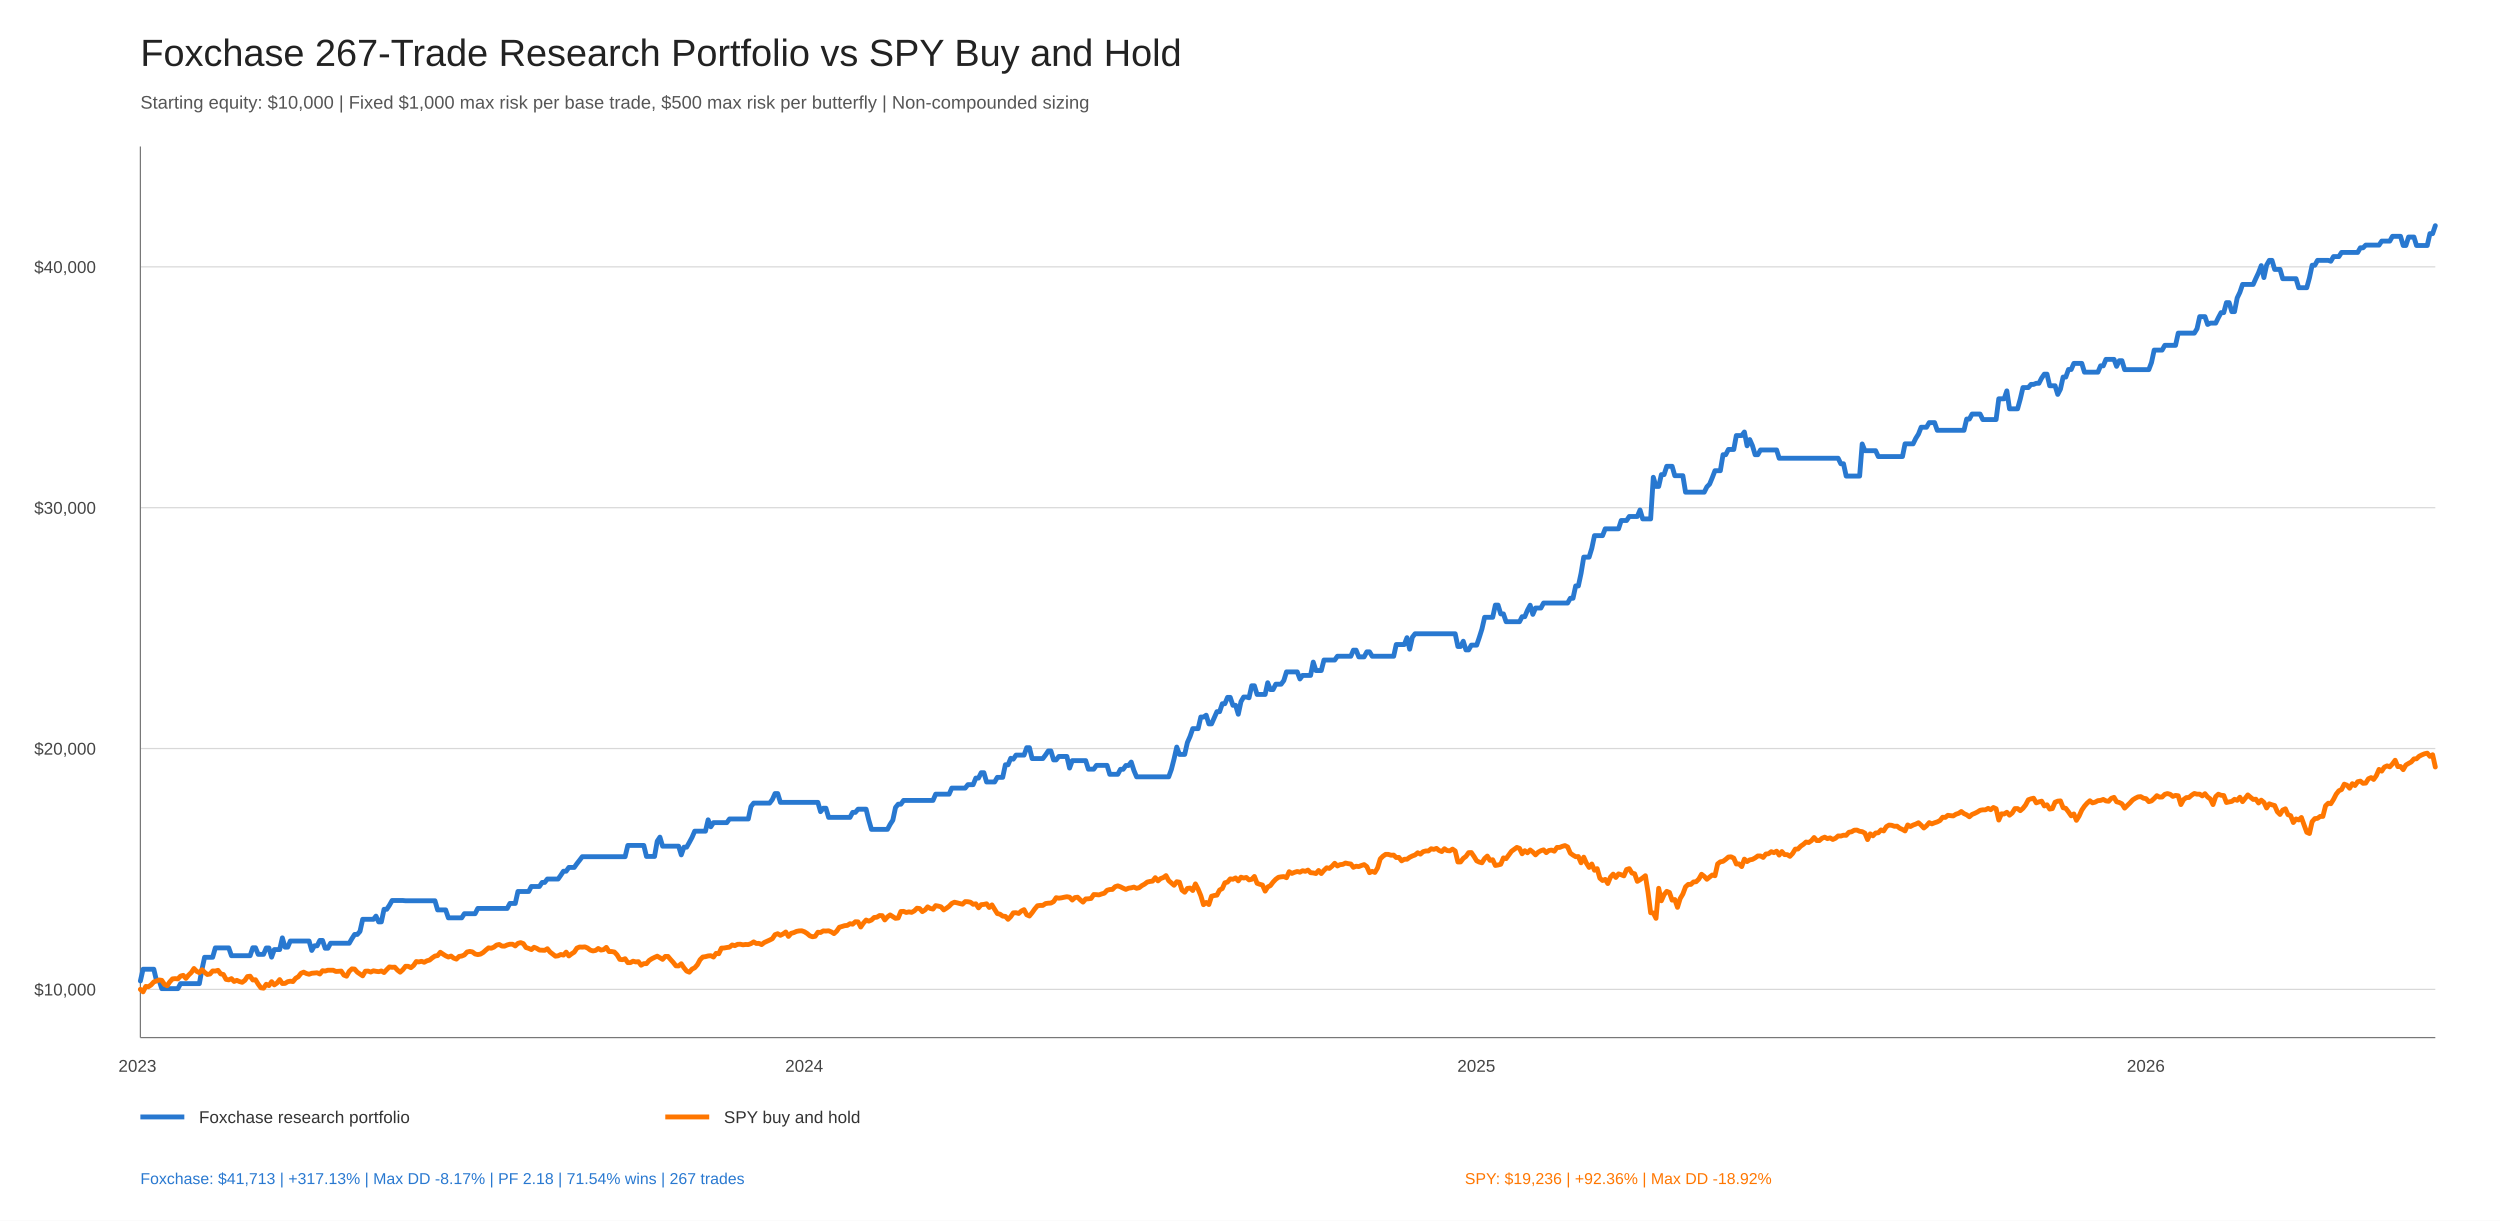
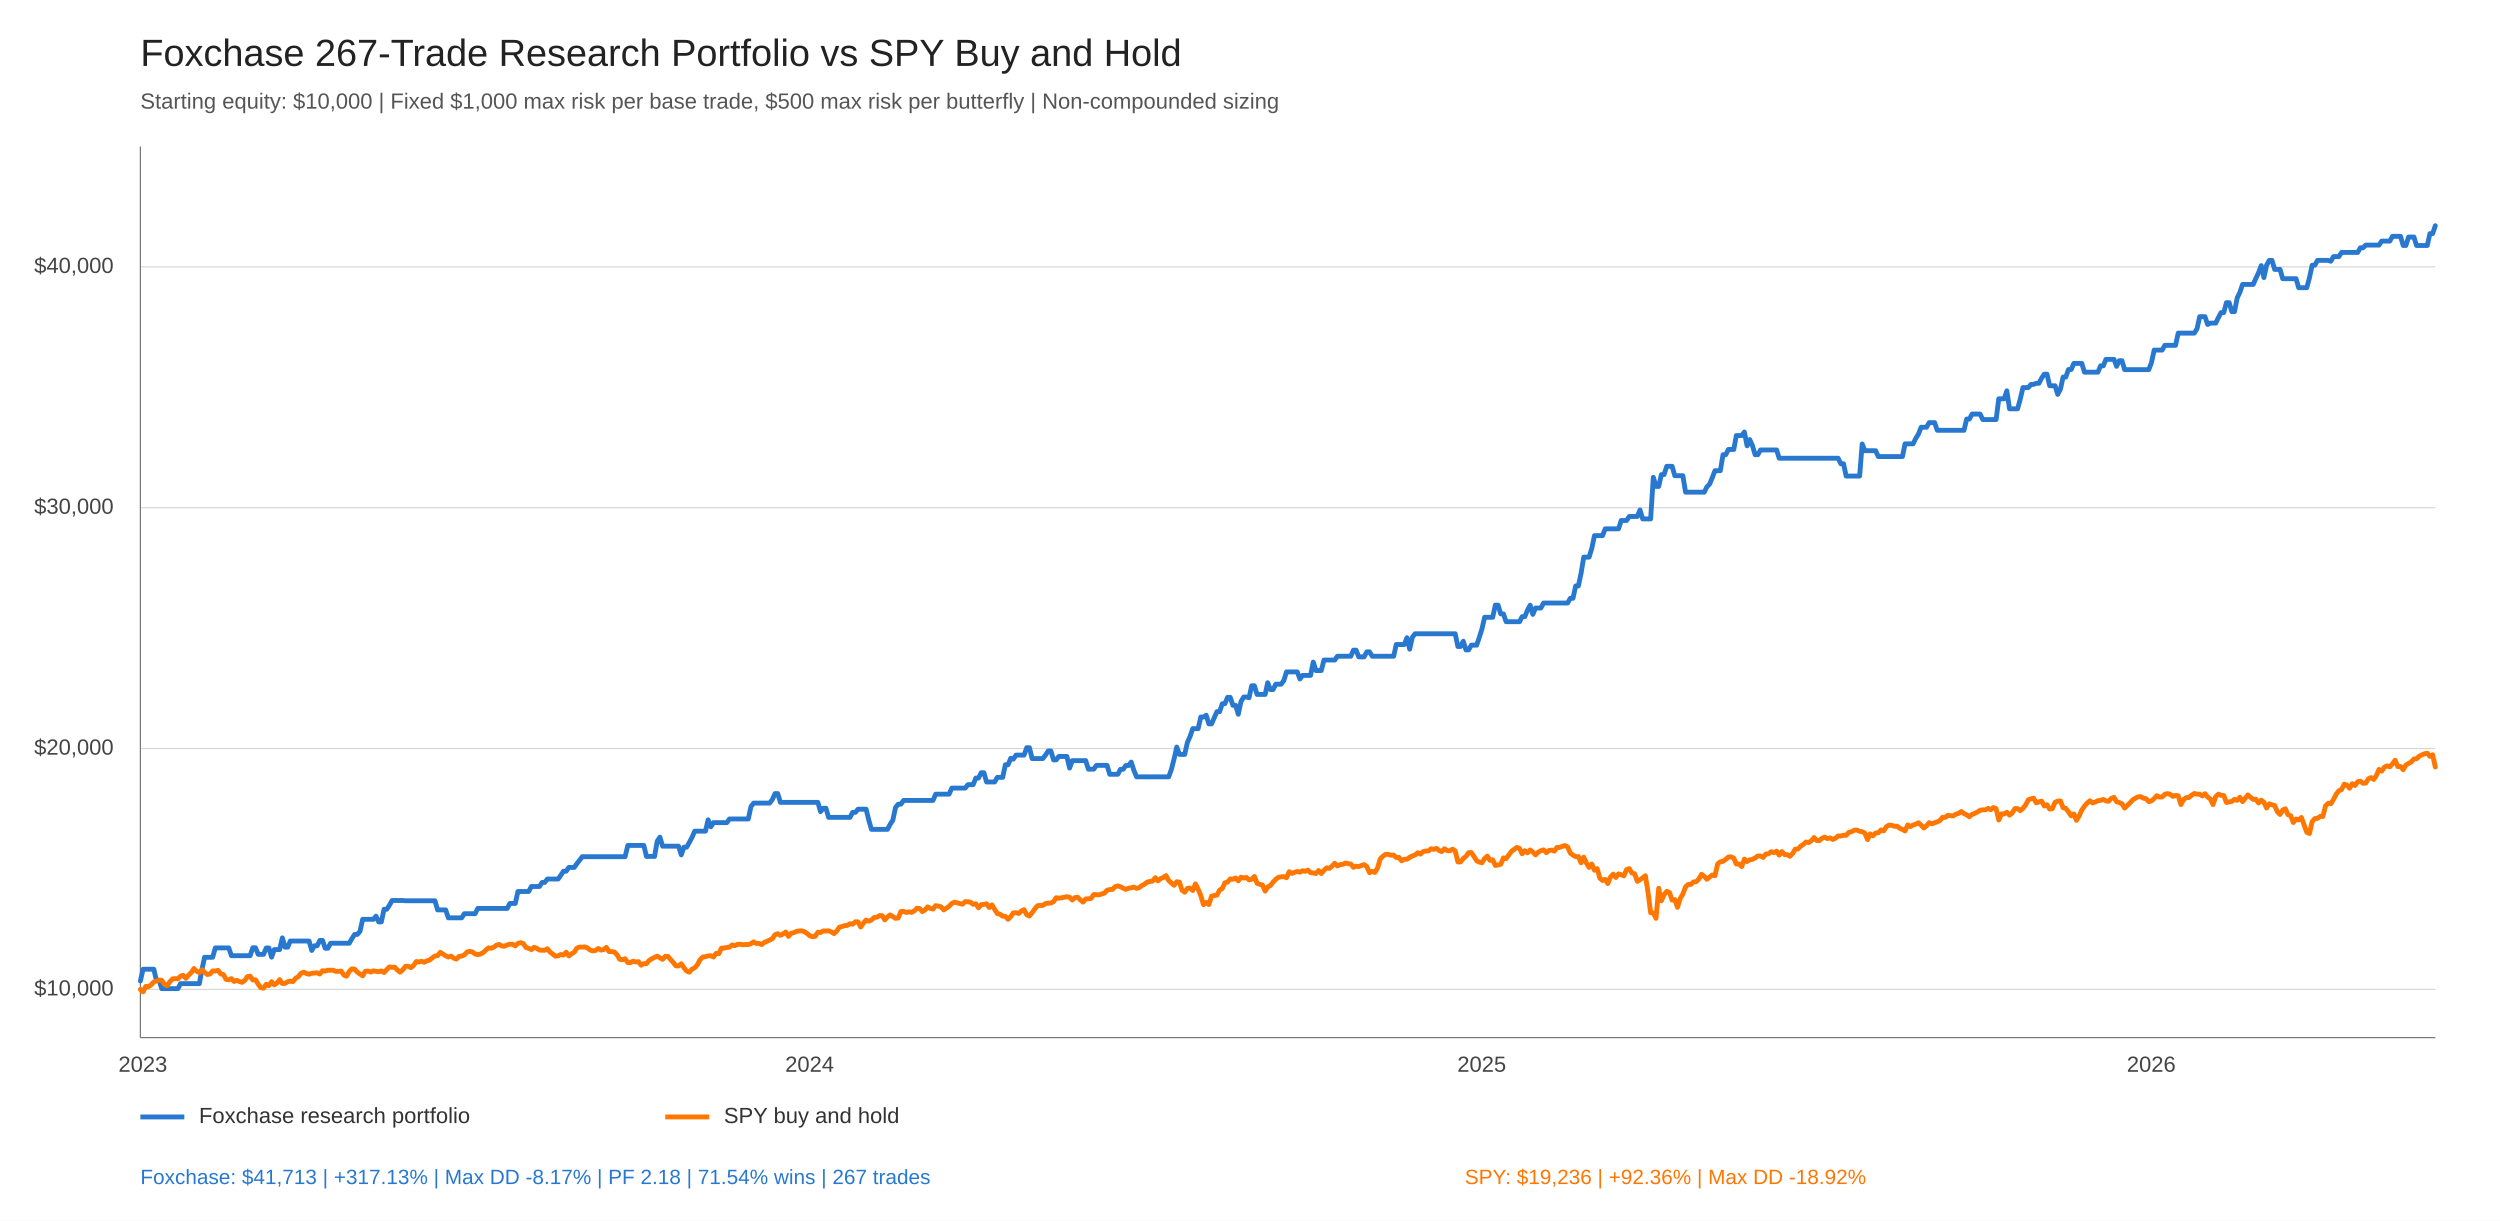
<svg xmlns="http://www.w3.org/2000/svg" width="2048" height="1000" viewBox="0 0 2048 1000">
  <rect width="100%" height="100%" fill="white" />
  <text x="115" y="54" font-family="Arial, Helvetica, sans-serif" font-size="31" fill="#222">Foxchase 267-Trade Research Portfolio vs SPY Buy and Hold</text>
-   <text x="115" y="89" font-family="Arial, Helvetica, sans-serif" font-size="15" fill="#555">Starting equity: $10,000 | Fixed $1,000 max risk per base trade, $500 max risk per butterfly | Non-compounded sizing</text>
+   <text x="115" y="89" font-family="Arial, Helvetica, sans-serif" font-size="18" fill="#555">Starting equity: $10,000 | Fixed $1,000 max risk per base trade, $500 max risk per butterfly | Non-compounded sizing</text>
  <line x1="115" y1="810.5" x2="1995" y2="810.5" stroke="#d8d8d8" stroke-width="1" />
-   <text x="28" y="815.5" font-family="Arial, Helvetica, sans-serif" font-size="14" fill="#444">$10,000</text>
+   <text x="28" y="815.5" font-family="Arial, Helvetica, sans-serif" font-size="18" fill="#444">$10,000</text>
  <line x1="115" y1="613.2" x2="1995" y2="613.2" stroke="#d8d8d8" stroke-width="1" />
-   <text x="28" y="618.2" font-family="Arial, Helvetica, sans-serif" font-size="14" fill="#444">$20,000</text>
+   <text x="28" y="618.2" font-family="Arial, Helvetica, sans-serif" font-size="18" fill="#444">$20,000</text>
  <line x1="115" y1="415.9" x2="1995" y2="415.9" stroke="#d8d8d8" stroke-width="1" />
-   <text x="28" y="420.9" font-family="Arial, Helvetica, sans-serif" font-size="14" fill="#444">$30,000</text>
+   <text x="28" y="420.9" font-family="Arial, Helvetica, sans-serif" font-size="18" fill="#444">$30,000</text>
  <line x1="115" y1="218.6" x2="1995" y2="218.6" stroke="#d8d8d8" stroke-width="1" />
-   <text x="28" y="223.6" font-family="Arial, Helvetica, sans-serif" font-size="14" fill="#444">$40,000</text>
+   <text x="28" y="223.6" font-family="Arial, Helvetica, sans-serif" font-size="18" fill="#444">$40,000</text>
  <line x1="115" y1="120" x2="115" y2="850" stroke="#777" />
  <line x1="115" y1="850" x2="1995" y2="850" stroke="#777" />
-   <text x="97.0" y="878" font-family="Arial, Helvetica, sans-serif" font-size="14" fill="#444">2023</text>
-   <text x="643.2" y="878" font-family="Arial, Helvetica, sans-serif" font-size="14" fill="#444">2024</text>
-   <text x="1193.8" y="878" font-family="Arial, Helvetica, sans-serif" font-size="14" fill="#444">2025</text>
-   <text x="1742.3" y="878" font-family="Arial, Helvetica, sans-serif" font-size="14" fill="#444">2026</text>
+   <text x="97.0" y="878" font-family="Arial, Helvetica, sans-serif" font-size="18" fill="#444">2023</text>
+   <text x="643.2" y="878" font-family="Arial, Helvetica, sans-serif" font-size="18" fill="#444">2024</text>
+   <text x="1193.8" y="878" font-family="Arial, Helvetica, sans-serif" font-size="18" fill="#444">2025</text>
+   <text x="1742.3" y="878" font-family="Arial, Helvetica, sans-serif" font-size="18" fill="#444">2026</text>
  <polyline points="115.0,803.6 117.2,794.0 119.4,794.0 121.6,794.0 123.8,794.0 126.0,794.0 128.2,803.3 130.4,803.3 132.5,809.9 134.7,809.9 136.9,809.9 139.1,809.9 141.3,809.9 143.5,809.9 145.7,809.9 147.9,805.8 150.1,805.8 152.3,805.8 154.5,805.8 156.7,805.8 158.9,805.8 161.1,805.8 163.3,805.8 165.5,793.9 167.6,784.2 169.8,784.2 172.0,784.2 174.2,784.2 176.4,776.5 178.6,776.5 180.8,776.5 183.0,776.5 185.2,776.5 187.4,776.5 189.6,782.9 191.8,782.9 194.0,782.9 196.2,782.9 198.4,782.9 200.6,782.9 202.7,782.9 204.9,782.9 207.1,776.4 209.3,776.4 211.5,781.8 213.7,781.8 215.9,781.8 218.1,776.6 220.3,776.6 222.5,784.1 224.7,777.9 226.9,777.9 229.1,777.9 231.3,768.3 233.5,775.9 235.7,775.9 237.8,770.9 240.0,770.9 242.2,770.9 244.4,770.9 246.6,770.9 248.8,770.9 251.0,770.9 253.2,770.9 255.4,778.6 257.6,774.8 259.8,774.8 262.0,770.4 264.2,770.4 266.4,776.8 268.6,776.8 270.8,772.7 272.9,772.7 275.1,772.7 277.3,772.7 279.5,772.7 281.7,772.7 283.9,772.7 286.1,772.7 288.3,768.9 290.5,765.5 292.7,765.5 294.9,763.0 297.1,753.1 299.3,753.1 301.5,753.1 303.7,753.1 305.9,753.1 308.0,750.5 310.2,755.2 312.4,755.2 314.6,744.9 316.8,744.9 319.0,741.6 321.2,737.7 323.4,737.7 325.6,737.7 327.8,737.7 330.0,737.7 332.2,737.9 334.4,737.9 336.6,737.9 338.8,737.9 341.0,737.9 343.1,737.9 345.3,737.9 347.5,737.9 349.7,737.9 351.9,737.9 354.1,737.9 356.3,737.9 358.5,745.4 360.7,745.4 362.9,745.4 365.1,745.4 367.3,751.9 369.5,751.9 371.7,751.9 373.9,751.9 376.1,751.9 378.2,751.9 380.4,748.5 382.6,748.5 384.8,748.5 387.0,748.5 389.2,748.5 391.4,744.2 393.6,744.2 395.8,744.2 398.0,744.2 400.2,744.2 402.4,744.2 404.6,744.2 406.8,744.2 409.0,744.2 411.1,744.2 413.3,744.2 415.5,744.2 417.7,740.1 419.9,740.1 422.1,740.1 424.3,730.3 426.5,730.3 428.7,730.3 430.9,730.3 433.1,730.3 435.3,726.2 437.5,726.2 439.7,726.2 441.9,726.2 444.1,722.9 446.2,722.9 448.4,720.1 450.6,720.1 452.8,720.1 455.0,720.1 457.2,720.1 459.4,717.0 461.6,713.7 463.8,713.7 466.0,710.6 468.2,710.6 470.4,710.6 472.6,707.5 474.8,704.7 477.0,701.8 479.2,701.8 481.3,701.8 483.5,701.8 485.7,701.8 487.9,701.8 490.1,701.8 492.3,701.8 494.5,701.8 496.7,701.8 498.9,701.8 501.1,701.8 503.3,701.8 505.5,701.8 507.7,701.8 509.9,701.8 512.1,701.8 514.3,692.6 516.4,692.6 518.6,692.6 520.8,692.6 523.0,692.6 525.2,692.6 527.4,692.6 529.6,701.6 531.8,701.6 534.0,701.6 536.2,701.6 538.4,689.1 540.6,685.8 542.8,693.2 545.0,693.2 547.2,693.2 549.4,693.2 551.5,693.2 553.7,693.2 555.9,693.2 558.1,700.3 560.3,694.0 562.5,694.0 564.7,690.1 566.9,686.0 569.1,680.9 571.3,680.9 573.5,680.9 575.7,680.9 577.9,680.9 580.1,671.6 582.3,677.3 584.5,673.9 586.6,673.9 588.8,673.9 591.0,673.9 593.2,673.9 595.4,673.9 597.6,670.9 599.8,670.9 602.0,670.9 604.2,670.9 606.4,670.9 608.6,670.9 610.8,670.9 613.0,670.9 615.2,660.7 617.4,657.9 619.6,657.9 621.7,657.9 623.9,657.9 626.1,657.9 628.3,657.9 630.5,657.9 632.7,655.0 634.9,650.1 637.1,650.1 639.3,657.3 641.5,657.3 643.7,657.3 645.9,657.3 648.1,657.3 650.3,657.3 652.5,657.3 654.6,657.3 656.8,657.3 659.0,657.3 661.2,657.3 663.4,657.3 665.6,657.3 667.8,657.3 670.0,657.3 672.2,664.9 674.4,662.1 676.6,662.1 678.8,669.6 681.0,669.6 683.2,669.6 685.4,669.6 687.6,669.6 689.7,669.6 691.9,669.6 694.1,669.6 696.3,669.6 698.5,665.5 700.7,665.5 702.9,662.9 705.1,662.9 707.3,662.9 709.5,662.9 711.7,671.8 713.9,679.4 716.1,679.4 718.3,679.4 720.5,679.4 722.7,679.4 724.8,679.4 727.0,679.4 729.2,675.3 731.4,671.9 733.6,661.5 735.8,658.8 738.0,658.8 740.2,655.7 742.4,655.7 744.6,655.7 746.8,655.7 749.0,655.7 751.2,655.7 753.4,655.7 755.6,655.7 757.8,655.7 759.9,655.7 762.1,655.7 764.3,655.7 766.5,650.6 768.7,650.6 770.9,650.6 773.1,650.6 775.3,650.6 777.5,650.6 779.7,645.6 781.9,645.6 784.1,645.6 786.3,645.6 788.5,645.6 790.7,645.6 792.9,642.8 795.0,642.8 797.2,642.8 799.4,637.4 801.6,637.4 803.8,633.0 806.0,633.0 808.2,640.6 810.4,640.6 812.6,640.6 814.8,640.6 817.0,636.8 819.2,636.8 821.4,636.8 823.6,626.5 825.8,626.5 828.0,621.2 830.1,621.9 832.3,618.6 834.5,618.6 836.7,618.6 838.9,618.6 841.1,612.5 843.3,612.5 845.5,621.4 847.7,621.4 849.9,621.4 852.1,621.4 854.3,621.4 856.5,618.5 858.7,615.2 860.9,615.2 863.1,622.5 865.2,622.5 867.4,619.7 869.6,619.7 871.8,619.7 874.0,619.7 876.2,629.2 878.4,623.1 880.6,623.1 882.8,623.1 885.0,623.1 887.2,623.1 889.4,623.1 891.6,630.1 893.8,630.1 896.0,630.1 898.2,627.0 900.3,627.0 902.5,627.0 904.7,627.0 906.9,627.0 909.1,634.3 911.3,634.3 913.5,634.3 915.7,634.3 917.9,630.2 920.1,630.2 922.3,627.1 924.5,627.1 926.7,624.3 928.9,631.2 931.1,636.4 933.2,636.4 935.4,636.4 937.6,636.4 939.8,636.4 942.0,636.4 944.2,636.4 946.4,636.4 948.6,636.4 950.8,636.4 953.0,636.4 955.2,636.4 957.4,636.4 959.6,630.3 961.8,621.7 964.0,612.0 966.2,618.0 968.3,618.0 970.5,618.0 972.7,608.3 974.9,603.3 977.1,596.9 979.3,596.9 981.5,596.9 983.7,587.4 985.9,587.4 988.1,585.9 990.3,593.0 992.5,593.0 994.7,588.0 996.9,583.0 999.1,583.0 1001.3,576.5 1003.4,576.5 1005.6,571.3 1007.8,571.3 1010.0,577.8 1012.2,577.8 1014.4,585.1 1016.6,574.8 1018.8,571.0 1021.0,571.0 1023.2,571.6 1025.4,561.8 1027.6,561.8 1029.8,568.9 1032.0,568.9 1034.2,568.9 1036.4,568.9 1038.5,559.3 1040.7,564.9 1042.9,564.9 1045.1,560.5 1047.3,560.5 1049.5,560.5 1051.7,557.5 1053.9,550.4 1056.1,550.4 1058.3,550.4 1060.5,550.4 1062.7,550.4 1064.9,556.2 1067.1,553.3 1069.3,553.3 1071.5,553.3 1073.6,553.3 1075.8,542.4 1078.0,549.3 1080.2,549.3 1082.4,549.3 1084.6,540.7 1086.8,540.7 1089.0,540.7 1091.2,540.7 1093.4,540.7 1095.6,537.6 1097.8,537.6 1100.0,537.6 1102.2,537.6 1104.4,537.6 1106.6,537.6 1108.7,532.6 1110.9,532.6 1113.1,538.1 1115.3,538.1 1117.5,538.1 1119.7,534.0 1121.9,534.0 1124.1,537.6 1126.3,537.6 1128.5,537.6 1130.7,537.6 1132.9,537.6 1135.1,537.6 1137.3,537.6 1139.5,537.6 1141.7,537.6 1143.8,528.0 1146.0,528.0 1148.2,528.0 1150.4,528.0 1152.6,522.4 1154.8,531.8 1157.0,522.0 1159.2,519.2 1161.4,519.2 1163.6,519.2 1165.8,519.2 1168.0,519.2 1170.2,519.2 1172.4,519.2 1174.6,519.2 1176.8,519.2 1178.9,519.2 1181.1,519.2 1183.3,519.2 1185.5,519.2 1187.7,519.2 1189.9,519.2 1192.1,519.2 1194.3,529.6 1196.5,529.6 1198.7,525.3 1200.9,532.4 1203.1,532.4 1205.3,528.5 1207.5,528.5 1209.7,528.5 1211.8,522.3 1214.0,515.3 1216.2,505.7 1218.4,505.7 1220.6,505.7 1222.8,505.7 1225.0,495.7 1227.2,495.7 1229.4,502.9 1231.6,502.9 1233.8,509.3 1236.0,509.3 1238.2,509.3 1240.4,509.3 1242.6,509.3 1244.8,509.3 1246.9,505.2 1249.1,505.2 1251.3,499.9 1253.5,495.8 1255.7,503.3 1257.9,498.1 1260.1,498.1 1262.3,498.1 1264.5,494.0 1266.7,494.0 1268.9,494.0 1271.1,494.0 1273.3,494.0 1275.5,494.0 1277.7,494.0 1279.9,494.0 1282.0,494.0 1284.2,494.0 1286.4,490.1 1288.6,490.1 1290.8,480.0 1293.0,480.0 1295.2,469.7 1297.4,456.4 1299.6,456.4 1301.8,456.4 1304.0,449.2 1306.2,438.8 1308.4,438.8 1310.6,438.8 1312.8,438.8 1315.0,433.2 1317.1,433.2 1319.3,433.2 1321.5,433.2 1323.7,433.2 1325.9,433.2 1328.1,426.4 1330.3,426.4 1332.5,426.4 1334.7,423.1 1336.9,423.1 1339.1,423.1 1341.3,423.1 1343.5,417.8 1345.7,425.1 1347.9,425.1 1350.1,425.1 1352.2,425.1 1354.4,391.0 1356.6,398.5 1358.8,398.5 1361.0,388.8 1363.2,388.8 1365.4,382.0 1367.6,382.0 1369.8,382.0 1372.0,389.7 1374.2,389.7 1376.4,389.7 1378.6,389.7 1380.8,403.2 1383.0,403.2 1385.2,403.2 1387.3,403.2 1389.5,403.2 1391.7,403.2 1393.9,403.2 1396.1,403.2 1398.3,398.8 1400.5,396.6 1402.7,391.3 1404.9,385.6 1407.1,385.6 1409.3,385.6 1411.5,372.5 1413.7,372.5 1415.9,368.2 1418.1,368.2 1420.3,368.2 1422.4,356.8 1424.6,356.8 1426.8,356.8 1429.0,353.9 1431.2,365.2 1433.4,360.1 1435.6,365.1 1437.8,372.5 1440.0,372.5 1442.2,368.6 1444.4,368.6 1446.6,368.6 1448.8,368.6 1451.0,368.6 1453.2,368.6 1455.4,368.6 1457.5,375.4 1459.7,375.4 1461.9,375.4 1464.1,375.4 1466.3,375.4 1468.5,375.4 1470.7,375.4 1472.9,375.4 1475.1,375.4 1477.3,375.4 1479.5,375.4 1481.7,375.4 1483.9,375.4 1486.1,375.4 1488.3,375.4 1490.4,375.4 1492.6,375.4 1494.8,375.4 1497.0,375.4 1499.2,375.4 1501.4,375.4 1503.6,375.4 1505.8,375.4 1508.0,379.9 1510.2,379.9 1512.4,390.0 1514.6,390.0 1516.8,390.0 1519.0,390.0 1521.2,390.0 1523.4,390.0 1525.5,363.7 1527.7,369.2 1529.9,369.2 1532.1,369.2 1534.3,369.2 1536.5,369.2 1538.7,374.0 1540.9,374.0 1543.1,374.0 1545.3,374.0 1547.5,374.0 1549.7,374.0 1551.9,374.0 1554.1,374.0 1556.3,374.0 1558.5,374.0 1560.6,363.6 1562.8,363.6 1565.0,363.6 1567.2,363.6 1569.4,359.1 1571.6,355.6 1573.8,350.0 1576.0,350.0 1578.2,350.0 1580.4,346.2 1582.6,346.2 1584.8,346.2 1587.0,352.5 1589.2,352.5 1591.4,352.5 1593.6,352.5 1595.7,352.5 1597.9,352.5 1600.1,352.5 1602.3,352.5 1604.5,352.5 1606.7,352.5 1608.9,352.5 1611.1,343.3 1613.3,343.3 1615.5,339.2 1617.7,339.2 1619.9,339.2 1622.1,339.2 1624.3,343.7 1626.5,343.7 1628.7,343.7 1630.8,343.7 1633.0,343.7 1635.2,343.7 1637.4,326.7 1639.6,326.7 1641.8,326.7 1644.0,320.2 1646.2,334.9 1648.4,334.9 1650.6,334.9 1652.8,334.9 1655.0,326.9 1657.2,317.5 1659.4,317.5 1661.6,317.5 1663.8,314.9 1665.9,314.9 1668.1,314.0 1670.3,314.0 1672.5,309.7 1674.7,306.5 1676.9,306.5 1679.1,316.0 1681.3,316.0 1683.5,316.0 1685.7,323.1 1687.9,318.8 1690.1,308.9 1692.3,308.9 1694.5,302.7 1696.7,302.7 1698.9,297.7 1701.0,297.7 1703.2,297.7 1705.4,297.7 1707.6,304.9 1709.8,304.9 1712.0,304.9 1714.2,304.9 1716.4,304.9 1718.6,304.9 1720.8,299.7 1723.0,299.7 1725.2,294.4 1727.4,294.4 1729.6,294.4 1731.8,294.4 1733.9,300.1 1736.1,295.5 1738.3,295.5 1740.5,302.8 1742.7,302.8 1744.9,302.8 1747.1,302.8 1749.3,302.8 1751.5,302.8 1753.7,302.8 1755.9,302.8 1758.1,302.8 1760.3,302.8 1762.5,297.0 1764.7,286.8 1766.9,286.8 1769.0,286.8 1771.2,286.8 1773.4,282.9 1775.6,282.9 1777.8,282.9 1780.0,282.9 1782.2,282.9 1784.4,272.9 1786.6,272.9 1788.8,272.9 1791.0,272.9 1793.2,272.9 1795.4,272.9 1797.6,272.9 1799.8,269.3 1802.0,259.4 1804.1,259.4 1806.3,259.4 1808.5,265.8 1810.7,264.7 1812.9,264.7 1815.1,264.7 1817.3,260.2 1819.5,256.1 1821.7,256.1 1823.9,247.9 1826.1,247.9 1828.3,255.3 1830.5,255.3 1832.7,244.1 1834.9,239.5 1837.1,233.0 1839.2,233.0 1841.4,233.0 1843.6,233.0 1845.8,233.0 1848.0,228.1 1850.2,223.4 1852.4,217.6 1854.6,227.4 1856.8,217.2 1859.0,213.3 1861.2,213.3 1863.4,220.7 1865.6,220.7 1867.8,220.7 1870.0,228.3 1872.2,228.3 1874.3,228.3 1876.5,228.3 1878.7,228.3 1880.9,228.3 1883.1,235.7 1885.3,235.7 1887.5,235.7 1889.7,235.7 1891.9,227.6 1894.1,217.3 1896.3,217.3 1898.5,213.3 1900.7,213.3 1902.9,213.3 1905.1,213.3 1907.3,213.3 1909.4,214.0 1911.6,210.2 1913.8,210.2 1916.0,210.2 1918.2,206.8 1920.4,206.8 1922.6,206.8 1924.8,206.8 1927.0,206.8 1929.2,206.8 1931.4,206.8 1933.6,203.0 1935.8,203.0 1938.0,200.8 1940.2,200.8 1942.4,200.8 1944.5,200.8 1946.7,200.8 1948.9,200.8 1951.1,197.5 1953.3,197.5 1955.5,197.5 1957.7,197.5 1959.9,193.6 1962.1,193.6 1964.3,193.6 1966.5,193.6 1968.7,201.1 1970.9,201.1 1973.1,194.2 1975.3,194.2 1977.5,194.2 1979.6,201.1 1981.8,201.1 1984.0,201.1 1986.2,201.1 1988.4,201.1 1990.6,191.4 1992.8,191.4 1995.0,184.9" fill="none" stroke="#2878d0" stroke-width="4" stroke-linejoin="round" stroke-linecap="round" />
  <polyline points="115.0,810.5 117.2,812.5 119.4,808.1 121.6,808.3 123.8,806.8 126.0,804.4 128.2,803.6 130.4,802.8 132.5,803.1 134.7,806.4 136.9,807.5 139.1,804.3 141.3,801.9 143.5,801.7 145.7,801.9 147.9,799.6 150.1,799.0 152.3,801.5 154.5,798.8 156.7,796.7 158.9,793.4 161.1,795.7 163.3,796.8 165.5,794.4 167.6,796.5 169.8,798.3 172.0,797.9 174.2,795.4 176.4,795.5 178.6,794.9 180.8,797.8 183.0,798.3 185.2,802.3 187.4,802.7 189.6,801.7 191.8,804.0 194.0,803.1 196.2,804.1 198.4,804.7 200.6,803.1 202.7,800.0 204.9,799.7 207.1,802.8 209.3,802.6 211.5,806.2 213.7,809.2 215.9,809.5 218.1,806.3 220.3,807.4 222.5,804.2 224.7,806.8 226.9,805.3 229.1,802.5 231.3,805.7 233.5,805.6 235.7,804.2 237.8,803.8 240.0,804.1 242.2,801.4 244.4,800.1 246.6,797.3 248.8,796.4 251.0,797.5 253.2,798.1 255.4,797.3 257.6,797.1 259.8,796.9 262.0,797.9 264.2,795.2 266.4,795.5 268.6,794.8 270.8,794.8 272.9,794.8 275.1,795.8 277.3,795.7 279.5,795.5 281.7,798.8 283.9,799.7 286.1,795.7 288.3,793.7 290.5,793.9 292.7,796.4 294.9,797.9 297.1,799.4 299.3,795.6 301.5,795.5 303.7,796.3 305.9,795.3 308.0,795.7 310.2,796.0 312.4,795.4 314.6,796.7 316.8,794.3 319.0,792.1 321.2,792.4 323.4,792.3 325.6,794.7 327.8,796.4 330.0,794.4 332.2,791.6 334.4,791.6 336.6,792.7 338.8,790.9 341.0,787.7 343.1,788.0 345.3,787.5 347.5,788.3 349.7,787.1 351.9,786.5 354.1,784.7 356.3,783.2 358.5,782.8 360.7,780.1 362.9,781.6 365.1,783.0 367.3,784.0 369.5,783.2 371.7,784.9 373.9,785.7 376.1,783.5 378.2,783.2 380.4,782.3 382.6,779.9 384.8,779.4 387.0,779.8 389.2,781.5 391.4,782.0 393.6,781.6 395.8,780.3 398.0,778.3 400.2,776.5 402.4,776.8 404.6,775.9 406.8,774.2 409.0,773.7 411.1,775.0 413.3,775.1 415.5,774.1 417.7,773.5 419.9,773.5 422.1,774.9 424.3,772.8 426.5,772.2 428.7,773.0 430.9,776.2 433.1,776.9 435.3,777.9 437.5,776.0 439.7,776.9 441.9,778.3 444.1,778.4 446.2,778.5 448.4,777.2 450.6,779.9 452.8,781.6 455.0,783.3 457.2,783.0 459.4,781.9 461.6,782.4 463.8,780.0 466.0,783.1 468.2,781.4 470.4,780.0 472.6,776.7 474.8,775.8 477.0,775.9 479.2,775.7 481.3,776.6 483.5,778.3 485.7,779.0 487.9,778.6 490.1,777.0 492.3,778.3 494.5,777.9 496.7,776.1 498.9,779.5 501.1,779.5 503.3,779.9 505.5,782.2 507.7,785.9 509.9,786.2 512.1,785.4 514.3,788.6 516.4,788.6 518.6,787.4 520.8,788.0 523.0,787.8 525.2,790.7 527.4,789.4 529.6,789.4 531.8,786.8 534.0,785.4 536.2,784.3 538.4,783.3 540.6,784.6 542.8,785.9 545.0,783.5 547.2,783.5 549.4,786.1 551.5,788.4 553.7,791.2 555.9,791.3 558.1,789.5 560.3,792.8 562.5,795.5 564.7,796.4 566.9,793.9 569.1,792.8 571.3,790.3 573.5,786.2 575.7,784.0 577.9,783.7 580.1,783.1 582.3,782.9 584.5,784.0 586.6,781.0 588.8,781.3 591.0,776.7 593.2,776.6 595.4,776.2 597.6,775.9 599.8,774.1 602.0,774.7 604.2,773.6 606.4,773.5 608.6,774.0 610.8,773.7 613.0,773.8 615.2,773.0 617.4,771.6 619.6,772.9 621.7,772.8 623.9,773.8 626.1,772.1 628.3,771.1 630.5,770.1 632.7,769.0 634.9,765.7 637.1,764.9 639.3,766.2 641.5,765.1 643.7,763.5 645.9,767.1 648.1,764.6 650.3,764.0 652.5,763.0 654.6,762.6 656.8,762.5 659.0,763.3 661.2,764.7 663.4,766.6 665.6,767.4 667.8,767.0 670.0,763.7 672.2,763.9 674.4,762.6 676.6,762.7 678.8,762.5 681.0,763.4 683.2,764.8 685.4,762.8 687.6,759.6 689.7,759.0 691.9,758.3 694.1,758.1 696.3,756.7 698.5,757.1 700.7,755.1 702.9,755.2 705.1,759.4 707.3,756.2 709.5,753.7 711.7,754.6 713.9,753.7 716.1,751.6 718.3,751.4 720.5,750.0 722.7,750.1 724.8,753.6 727.0,751.1 729.2,749.5 731.4,750.9 733.6,752.3 735.8,752.0 738.0,746.7 740.2,746.6 742.4,747.5 744.6,747.0 746.8,747.4 749.0,746.2 751.2,744.0 753.4,744.3 755.6,746.8 757.8,745.4 759.9,742.9 762.1,744.2 764.3,744.7 766.5,741.9 768.7,742.3 770.9,742.9 773.1,745.4 775.3,744.0 777.5,742.4 779.7,740.1 781.9,739.1 784.1,739.6 786.3,740.2 788.5,740.7 790.7,738.6 792.9,738.7 795.0,739.1 797.2,740.8 799.4,740.4 801.6,743.7 803.8,741.1 806.0,740.9 808.2,740.4 810.4,743.4 812.6,741.3 814.8,744.9 817.0,748.4 819.2,748.9 821.4,750.5 823.6,750.7 825.8,753.1 828.0,750.9 830.1,747.8 832.3,747.7 834.5,748.3 836.7,746.3 838.9,745.2 841.1,749.4 843.3,750.4 845.5,747.7 847.7,744.6 849.9,742.0 852.1,741.7 854.3,741.7 856.5,740.2 858.7,739.9 860.9,739.8 863.1,738.6 865.2,735.4 867.4,735.8 869.6,735.5 871.8,735.0 874.0,734.6 876.2,735.0 878.4,737.3 880.6,735.3 882.8,735.0 885.0,737.2 887.2,739.0 889.4,736.4 891.6,736.3 893.8,736.0 896.0,732.8 898.2,732.9 900.3,733.1 902.5,732.3 904.7,731.7 906.9,729.3 909.1,728.7 911.3,728.6 913.5,726.4 915.7,725.7 917.9,726.5 920.1,727.6 922.3,728.6 924.5,727.6 926.7,727.3 928.9,726.7 931.1,727.7 933.2,727.2 935.4,725.5 937.6,724.3 939.8,722.6 942.0,722.1 944.2,721.8 946.4,719.0 948.6,721.6 950.8,719.7 953.0,718.9 955.2,717.3 957.4,721.4 959.6,723.3 961.8,725.2 964.0,722.3 966.2,722.7 968.3,729.2 970.5,730.9 972.7,727.8 974.9,727.5 977.1,729.5 979.3,724.1 981.5,728.4 983.7,733.7 985.9,741.1 988.1,739.3 990.3,741.0 992.5,734.2 994.7,733.6 996.9,733.3 999.1,729.1 1001.3,727.9 1003.4,723.2 1005.6,722.6 1007.8,720.0 1010.0,720.3 1012.2,719.2 1014.4,721.6 1016.6,718.6 1018.8,719.3 1021.0,718.8 1023.2,720.8 1025.4,720.3 1027.6,718.0 1029.8,723.6 1032.0,724.4 1034.2,725.0 1036.4,730.0 1038.5,726.6 1040.7,725.5 1042.9,722.6 1045.1,720.3 1047.3,718.7 1049.5,718.3 1051.7,718.1 1053.9,719.0 1056.1,714.1 1058.3,715.5 1060.5,714.6 1062.7,713.9 1064.9,714.5 1067.1,713.3 1069.3,713.8 1071.5,712.8 1073.6,714.9 1075.8,715.1 1078.0,715.6 1080.2,713.1 1082.4,715.6 1084.6,713.0 1086.8,710.9 1089.0,711.4 1091.2,709.6 1093.4,707.2 1095.6,709.4 1097.8,708.3 1100.0,708.1 1102.2,707.0 1104.4,707.5 1106.6,707.8 1108.7,710.5 1110.9,709.6 1113.1,709.9 1115.3,709.0 1117.5,708.3 1119.7,709.9 1121.9,714.9 1124.1,713.8 1126.3,714.7 1128.5,711.0 1130.7,703.6 1132.9,701.4 1135.1,699.9 1137.3,699.9 1139.5,700.6 1141.7,700.5 1143.8,702.5 1146.0,702.4 1148.2,705.2 1150.4,703.9 1152.6,703.9 1154.8,702.3 1157.0,701.2 1159.2,700.4 1161.4,698.6 1163.6,699.7 1165.8,697.7 1168.0,697.1 1170.2,697.1 1172.4,695.3 1174.6,695.8 1176.8,695.0 1178.9,696.7 1181.1,697.6 1183.3,695.3 1185.5,696.8 1187.7,697.0 1189.9,695.6 1192.1,697.1 1194.3,706.1 1196.5,706.1 1198.7,703.2 1200.9,701.6 1203.1,698.5 1205.3,698.4 1207.5,701.6 1209.7,705.2 1211.8,706.2 1214.0,706.8 1216.2,703.3 1218.4,701.3 1220.6,704.8 1222.8,704.3 1225.0,709.0 1227.2,708.6 1229.4,708.0 1231.6,702.8 1233.8,703.4 1236.0,700.4 1238.2,697.4 1240.4,695.8 1242.6,694.2 1244.8,695.0 1246.9,699.4 1249.1,696.9 1251.3,698.6 1253.5,696.3 1255.7,698.0 1257.9,700.3 1260.1,698.1 1262.3,696.9 1264.5,696.2 1266.7,698.5 1268.9,696.7 1271.1,696.4 1273.3,697.3 1275.5,694.2 1277.7,694.2 1279.9,693.3 1282.0,692.7 1284.2,693.8 1286.4,698.9 1288.6,700.5 1290.8,701.8 1293.0,701.7 1295.2,706.8 1297.4,702.2 1299.6,707.1 1301.8,710.6 1304.0,707.8 1306.2,712.9 1308.4,711.6 1310.6,719.4 1312.8,721.3 1315.0,720.4 1317.1,723.8 1319.3,718.5 1321.5,716.1 1323.7,718.8 1325.9,715.9 1328.1,716.6 1330.3,717.5 1332.5,712.3 1334.7,711.6 1336.9,715.2 1339.1,715.8 1341.3,722.0 1343.5,720.7 1345.7,719.1 1347.9,717.4 1350.1,731.2 1352.2,747.7 1354.4,747.9 1356.6,752.3 1358.8,727.7 1361.0,737.9 1363.2,732.9 1365.4,730.2 1367.6,731.1 1369.8,737.4 1372.0,736.9 1374.2,743.3 1376.4,736.1 1378.6,732.4 1380.8,726.5 1383.0,724.5 1385.2,724.5 1387.3,722.5 1389.5,722.3 1391.7,720.1 1393.9,716.2 1396.1,717.9 1398.3,720.3 1400.5,718.5 1402.7,716.8 1404.9,717.4 1407.1,707.7 1409.3,706.0 1411.5,705.6 1413.7,704.0 1415.9,702.1 1418.1,701.9 1420.3,703.0 1422.4,707.8 1424.6,707.7 1426.8,709.9 1429.0,703.8 1431.2,705.8 1433.4,704.4 1435.6,704.0 1437.8,702.8 1440.0,701.2 1442.2,701.2 1444.4,702.4 1446.6,699.6 1448.8,699.4 1451.0,697.7 1453.2,698.5 1455.4,697.3 1457.5,700.5 1459.7,697.6 1461.9,700.1 1464.1,700.1 1466.3,701.5 1468.5,699.2 1470.7,695.6 1472.9,695.5 1475.1,693.2 1477.3,691.7 1479.5,689.8 1481.7,690.2 1483.9,688.7 1486.1,686.1 1488.3,688.6 1490.4,688.6 1492.6,686.7 1494.8,685.8 1497.0,687.0 1499.2,686.4 1501.4,687.7 1503.6,686.7 1505.8,684.8 1508.0,684.9 1510.2,684.2 1512.4,684.3 1514.6,681.8 1516.8,681.4 1519.0,680.1 1521.2,680.0 1523.4,681.0 1525.5,681.3 1527.7,682.5 1529.9,687.8 1532.1,683.1 1534.3,684.7 1536.5,682.4 1538.7,682.2 1540.9,679.9 1543.1,680.7 1545.3,677.2 1547.5,675.9 1549.7,676.1 1551.9,676.9 1554.1,676.8 1556.3,678.5 1558.5,679.5 1560.6,680.7 1562.8,675.8 1565.0,677.1 1567.2,675.9 1569.4,675.1 1571.6,674.0 1573.8,676.0 1576.0,678.3 1578.2,676.5 1580.4,673.9 1582.6,674.9 1584.8,674.0 1587.0,673.3 1589.2,672.2 1591.4,669.5 1593.6,669.6 1595.7,667.9 1597.9,668.2 1600.1,668.4 1602.3,667.0 1604.5,666.3 1606.7,664.8 1608.9,666.5 1611.1,667.5 1613.3,669.1 1615.5,667.2 1617.7,666.3 1619.9,665.2 1622.1,663.8 1624.3,663.4 1626.5,663.4 1628.7,662.2 1630.8,663.3 1633.0,661.5 1635.2,662.5 1637.4,671.8 1639.6,666.7 1641.8,666.8 1644.0,665.4 1646.2,667.8 1648.4,666.0 1650.6,662.4 1652.8,662.4 1655.0,664.1 1657.2,662.2 1659.4,659.4 1661.6,655.2 1663.8,654.4 1665.9,653.9 1668.1,657.7 1670.3,656.9 1672.5,656.3 1674.7,660.2 1676.9,659.3 1679.1,662.8 1681.3,662.4 1683.5,657.2 1685.7,656.3 1687.9,656.1 1690.1,661.7 1692.3,662.2 1694.5,665.1 1696.7,668.3 1698.9,666.8 1701.0,672.0 1703.2,668.5 1705.4,663.6 1707.6,660.4 1709.8,657.9 1712.0,656.0 1714.2,657.7 1716.4,657.1 1718.6,655.9 1720.8,655.7 1723.0,654.9 1725.2,656.1 1727.4,656.4 1729.6,654.0 1731.8,653.2 1733.9,656.8 1736.1,657.4 1738.3,658.5 1740.5,662.0 1742.7,659.8 1744.9,657.7 1747.1,655.3 1749.3,653.9 1751.5,652.8 1753.7,652.6 1755.9,653.9 1758.1,654.3 1760.3,656.7 1762.5,656.1 1764.7,654.1 1766.9,651.8 1769.0,653.0 1771.2,652.9 1773.4,650.7 1775.6,650.1 1777.8,650.7 1780.0,652.4 1782.2,651.6 1784.4,651.9 1786.6,659.1 1788.8,655.0 1791.0,653.4 1793.2,653.3 1795.4,651.4 1797.6,650.0 1799.8,650.6 1802.0,650.6 1804.1,652.0 1806.3,650.2 1808.5,652.9 1810.7,654.5 1812.9,659.1 1815.1,652.6 1817.3,650.6 1819.5,651.5 1821.7,651.7 1823.9,657.4 1826.1,656.9 1828.3,656.5 1830.5,654.8 1832.7,655.6 1834.9,653.1 1837.1,656.7 1839.2,654.1 1841.4,651.2 1843.6,653.1 1845.8,654.9 1848.0,654.7 1850.2,657.8 1852.4,655.5 1854.6,657.3 1856.8,661.9 1859.0,658.5 1861.2,659.3 1863.4,659.9 1865.6,665.0 1867.8,667.2 1870.0,663.6 1872.2,662.6 1874.3,667.4 1876.5,668.2 1878.7,673.8 1880.9,670.9 1883.1,671.7 1885.3,669.7 1887.5,675.8 1889.7,681.8 1891.9,682.8 1894.1,673.1 1896.3,670.6 1898.5,670.4 1900.7,668.8 1902.9,668.8 1905.1,660.1 1907.3,658.0 1909.4,658.4 1911.6,654.9 1913.8,650.6 1916.0,647.8 1918.2,646.8 1920.4,642.4 1922.6,643.2 1924.8,645.7 1927.0,642.0 1929.2,643.5 1931.4,640.4 1933.6,639.9 1935.8,641.7 1938.0,641.5 1940.2,638.0 1942.4,637.0 1944.5,638.5 1946.7,635.4 1948.9,630.3 1951.1,631.7 1953.3,628.4 1955.5,627.4 1957.7,628.2 1959.9,625.8 1962.1,622.8 1964.3,628.0 1966.5,627.9 1968.7,630.5 1970.9,626.7 1973.1,625.4 1975.3,624.2 1977.5,621.7 1979.6,621.6 1981.8,619.5 1984.0,618.4 1986.2,617.5 1988.4,617.0 1990.6,619.6 1992.8,618.3 1995.0,628.3" fill="none" stroke="#ff7600" stroke-width="4" stroke-linejoin="round" stroke-linecap="round" />
  <line x1="115" y1="915" x2="151" y2="915" stroke="#2878d0" stroke-width="4" />
-   <text x="163" y="920" font-family="Arial, Helvetica, sans-serif" font-size="14" fill="#333">Foxchase research portfolio</text>
+   <text x="163" y="920" font-family="Arial, Helvetica, sans-serif" font-size="18" fill="#333">Foxchase research portfolio</text>
  <line x1="545" y1="915" x2="581" y2="915" stroke="#ff7600" stroke-width="4" />
-   <text x="593" y="920" font-family="Arial, Helvetica, sans-serif" font-size="14" fill="#333">SPY buy and hold</text>
-   <text x="115" y="970" font-family="Arial, Helvetica, sans-serif" font-size="13" fill="#2878d0">Foxchase: $41,713 | +317.13% | Max DD -8.17% | PF 2.18 | 71.54% wins | 267 trades</text>
-   <text x="1200" y="970" font-family="Arial, Helvetica, sans-serif" font-size="13" fill="#ff7600">SPY: $19,236 | +92.36% | Max DD -18.92%</text>
+   <text x="593" y="920" font-family="Arial, Helvetica, sans-serif" font-size="18" fill="#333">SPY buy and hold</text>
+   <text x="115" y="970" font-family="Arial, Helvetica, sans-serif" font-size="17" fill="#2878d0">Foxchase: $41,713 | +317.13% | Max DD -8.17% | PF 2.18 | 71.54% wins | 267 trades</text>
+   <text x="1200" y="970" font-family="Arial, Helvetica, sans-serif" font-size="17" fill="#ff7600">SPY: $19,236 | +92.36% | Max DD -18.92%</text>
</svg>
